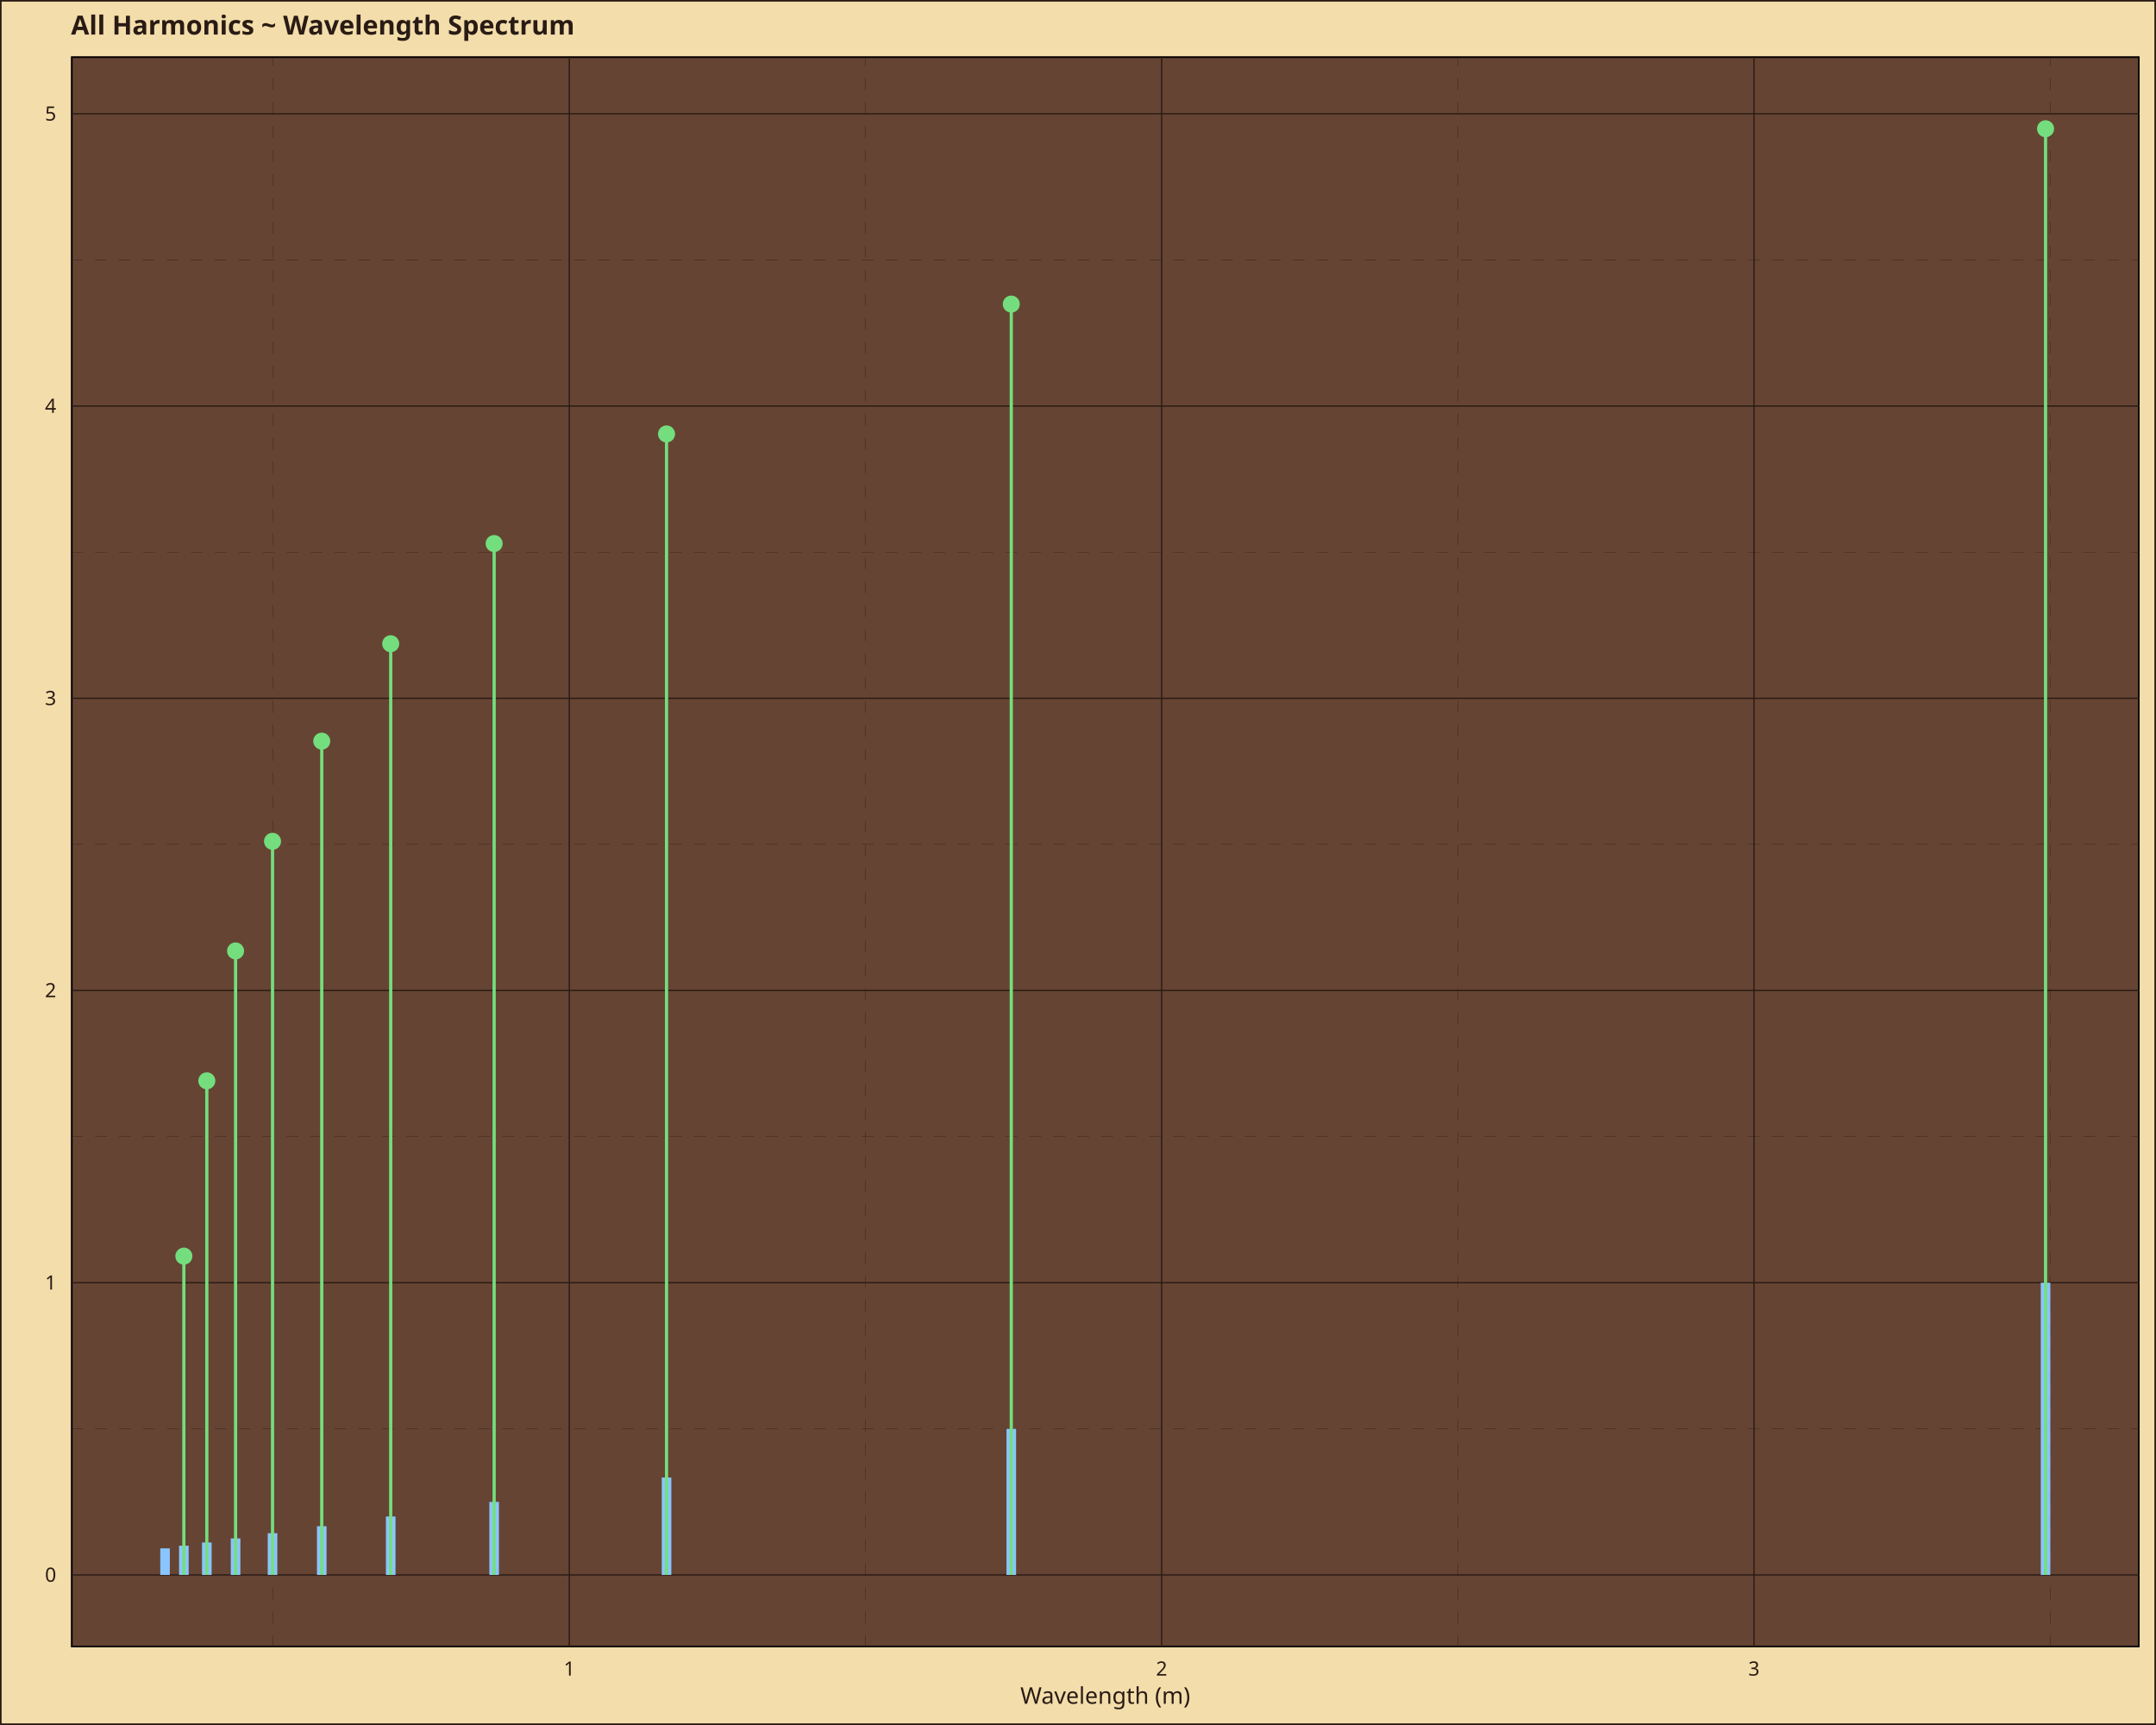
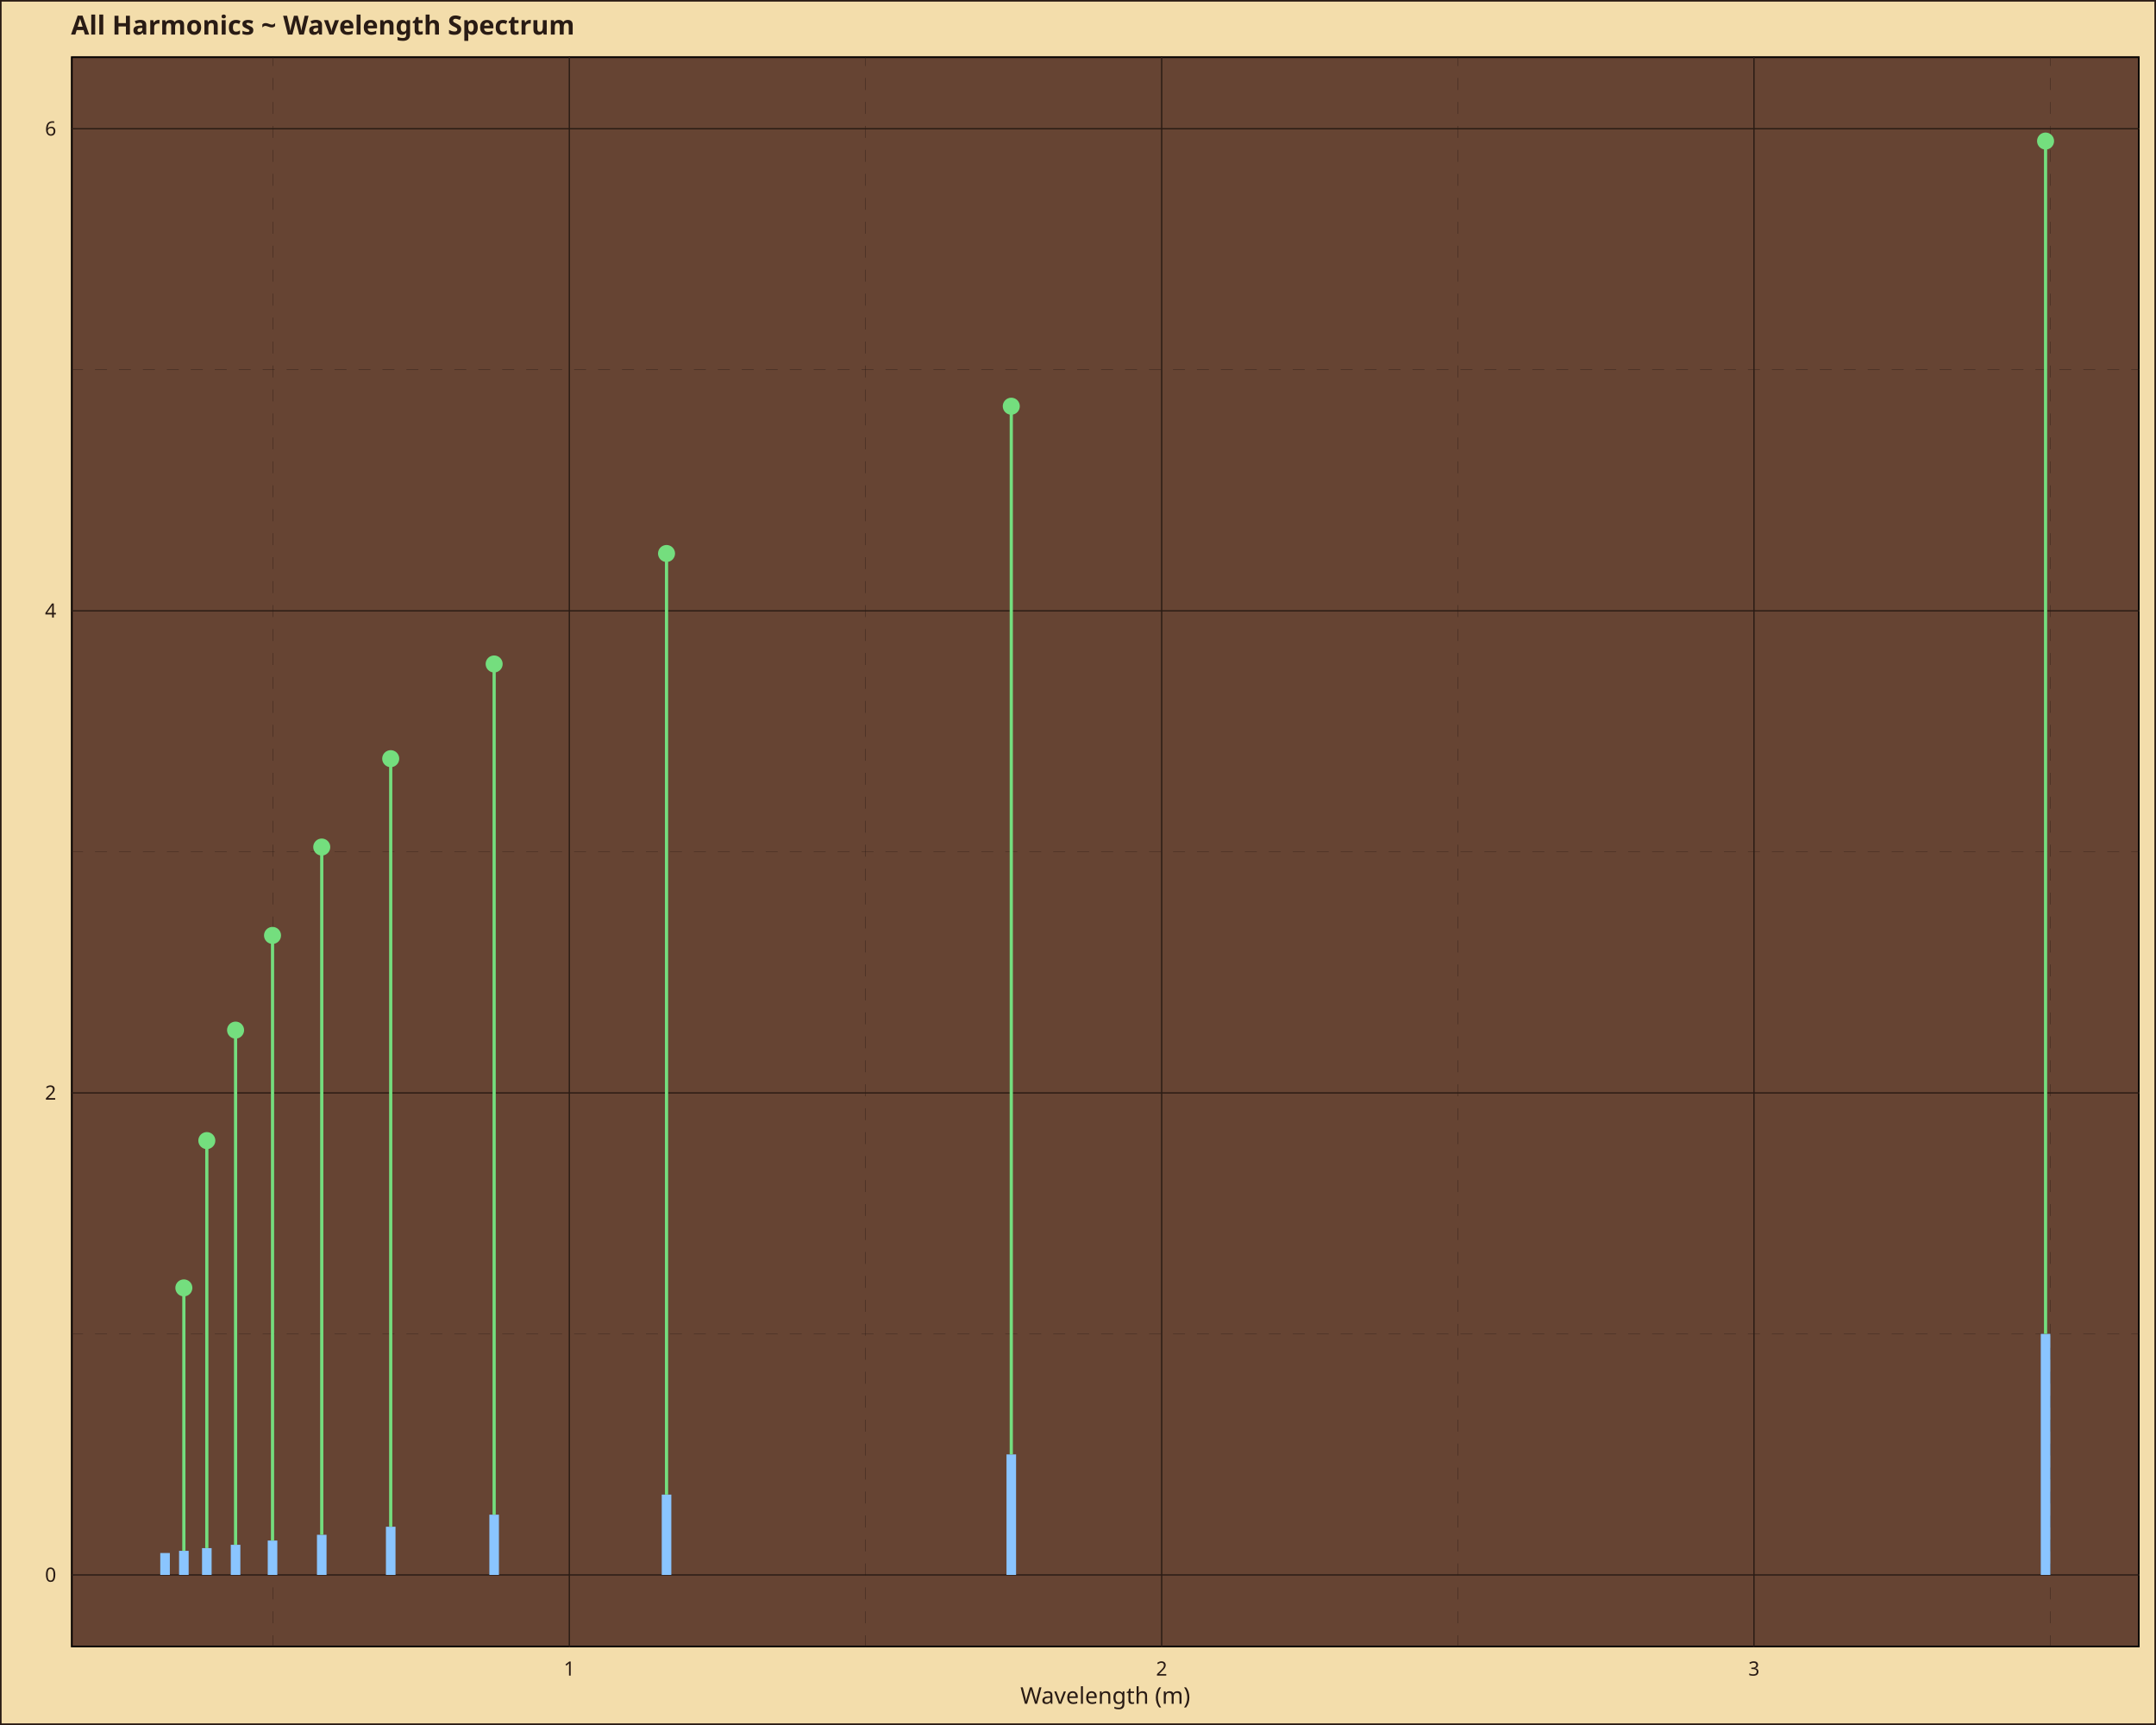
<svg xmlns="http://www.w3.org/2000/svg" class="svglite" data-engine-version="2.0" width="720.00pt" height="576.00pt" viewBox="0 0 720.00 576.00">
  <defs>
    <style type="text/css">
    .svglite line, .svglite polyline, .svglite polygon, .svglite path, .svglite rect, .svglite circle {
      fill: none;
      stroke: #000000;
      stroke-linecap: round;
      stroke-linejoin: round;
      stroke-miterlimit: 10.00;
    }
  </style>
  </defs>
  <rect width="100%" height="100%" style="stroke: none; fill: #FFFFFF;" />
  <defs>
    <clipPath id="cpMC4wMHw3MjAuMDB8MC4wMHw1NzYuMDA=">
      <rect x="0.00" y="0.00" width="720.00" height="576.00" />
    </clipPath>
  </defs>
  <g clip-path="url(#cpMC4wMHw3MjAuMDB8MC4wMHw1NzYuMDA=)">
    <rect x="0.00" y="0.00" width="720.00" height="576.00" style="stroke-width: 1.07; stroke: #291B14; fill: #F3DDAB;" />
  </g>
  <defs>
    <clipPath id="cpMjMuNzJ8NzE0LjUyfDE4Ljg0fDU1MC4wNA==">
      <rect x="23.72" y="18.84" width="690.80" height="531.20" />
    </clipPath>
  </defs>
  <g clip-path="url(#cpMjMuNzJ8NzE0LjUyfDE4Ljg0fDU1MC4wNA==)">
    <rect x="23.72" y="18.84" width="690.80" height="531.20" style="stroke-width: 1.07; fill: #664433;" />
-     <polyline points="23.72,477.10 714.52,477.10 " style="stroke-width: 0.11; stroke: #291B14; stroke-dasharray: 4.00,4.00; stroke-linecap: butt;" />
-     <polyline points="23.72,379.52 714.52,379.52 " style="stroke-width: 0.11; stroke: #291B14; stroke-dasharray: 4.00,4.00; stroke-linecap: butt;" />
-     <polyline points="23.72,281.94 714.52,281.94 " style="stroke-width: 0.11; stroke: #291B14; stroke-dasharray: 4.00,4.00; stroke-linecap: butt;" />
-     <polyline points="23.72,184.37 714.52,184.37 " style="stroke-width: 0.11; stroke: #291B14; stroke-dasharray: 4.00,4.00; stroke-linecap: butt;" />
-     <polyline points="23.72,86.79 714.52,86.79 " style="stroke-width: 0.11; stroke: #291B14; stroke-dasharray: 4.00,4.00; stroke-linecap: butt;" />
+     <polyline points="23.72,445.41 714.52,445.41 " style="stroke-width: 0.11; stroke: #291B14; stroke-dasharray: 4.00,4.00; stroke-linecap: butt;" />
+     <polyline points="23.72,284.44 714.52,284.44 " style="stroke-width: 0.11; stroke: #291B14; stroke-dasharray: 4.00,4.00; stroke-linecap: butt;" />
+     <polyline points="23.72,123.47 714.52,123.47 " style="stroke-width: 0.11; stroke: #291B14; stroke-dasharray: 4.00,4.00; stroke-linecap: butt;" />
    <polyline points="91.22,550.04 91.22,18.84 " style="stroke-width: 0.11; stroke: #291B14; stroke-dasharray: 4.00,4.00; stroke-linecap: butt;" />
    <polyline points="289.03,550.04 289.03,18.84 " style="stroke-width: 0.11; stroke: #291B14; stroke-dasharray: 4.00,4.00; stroke-linecap: butt;" />
    <polyline points="486.84,550.04 486.84,18.84 " style="stroke-width: 0.11; stroke: #291B14; stroke-dasharray: 4.00,4.00; stroke-linecap: butt;" />
    <polyline points="684.65,550.04 684.65,18.84 " style="stroke-width: 0.11; stroke: #291B14; stroke-dasharray: 4.00,4.00; stroke-linecap: butt;" />
    <polyline points="23.72,525.89 714.52,525.89 " style="stroke-width: 0.43; stroke: #291B14; stroke-linecap: butt;" />
-     <polyline points="23.72,428.31 714.52,428.31 " style="stroke-width: 0.43; stroke: #291B14; stroke-linecap: butt;" />
-     <polyline points="23.72,330.73 714.52,330.73 " style="stroke-width: 0.43; stroke: #291B14; stroke-linecap: butt;" />
-     <polyline points="23.72,233.16 714.52,233.16 " style="stroke-width: 0.43; stroke: #291B14; stroke-linecap: butt;" />
-     <polyline points="23.72,135.58 714.52,135.58 " style="stroke-width: 0.43; stroke: #291B14; stroke-linecap: butt;" />
-     <polyline points="23.72,38.00 714.52,38.00 " style="stroke-width: 0.43; stroke: #291B14; stroke-linecap: butt;" />
+     <polyline points="23.72,364.93 714.52,364.93 " style="stroke-width: 0.43; stroke: #291B14; stroke-linecap: butt;" />
+     <polyline points="23.72,203.96 714.52,203.96 " style="stroke-width: 0.43; stroke: #291B14; stroke-linecap: butt;" />
+     <polyline points="23.72,42.99 714.52,42.99 " style="stroke-width: 0.43; stroke: #291B14; stroke-linecap: butt;" />
    <polyline points="190.13,550.04 190.13,18.84 " style="stroke-width: 0.43; stroke: #291B14; stroke-linecap: butt;" />
    <polyline points="387.94,550.04 387.94,18.84 " style="stroke-width: 0.43; stroke: #291B14; stroke-linecap: butt;" />
    <polyline points="585.74,550.04 585.74,18.84 " style="stroke-width: 0.43; stroke: #291B14; stroke-linecap: butt;" />
-     <line x1="55.12" y1="517.02" x2="55.12" y2="525.89" style="stroke-width: 3.20; stroke: #8AC5FF; stroke-linecap: butt;" />
-     <line x1="61.40" y1="516.14" x2="61.40" y2="525.89" style="stroke-width: 3.20; stroke: #8AC5FF; stroke-linecap: butt;" />
-     <line x1="69.07" y1="515.05" x2="69.07" y2="525.89" style="stroke-width: 3.20; stroke: #8AC5FF; stroke-linecap: butt;" />
-     <line x1="78.67" y1="513.70" x2="78.67" y2="525.89" style="stroke-width: 3.20; stroke: #8AC5FF; stroke-linecap: butt;" />
-     <line x1="91.01" y1="511.95" x2="91.01" y2="525.89" style="stroke-width: 3.20; stroke: #8AC5FF; stroke-linecap: butt;" />
-     <line x1="107.45" y1="509.63" x2="107.45" y2="525.89" style="stroke-width: 3.20; stroke: #8AC5FF; stroke-linecap: butt;" />
-     <line x1="130.48" y1="506.38" x2="130.48" y2="525.89" style="stroke-width: 3.20; stroke: #8AC5FF; stroke-linecap: butt;" />
-     <line x1="165.02" y1="501.50" x2="165.02" y2="525.89" style="stroke-width: 3.20; stroke: #8AC5FF; stroke-linecap: butt;" />
-     <line x1="222.59" y1="493.37" x2="222.59" y2="525.89" style="stroke-width: 3.20; stroke: #8AC5FF; stroke-linecap: butt;" />
-     <line x1="337.72" y1="477.10" x2="337.72" y2="525.89" style="stroke-width: 3.20; stroke: #8AC5FF; stroke-linecap: butt;" />
-     <line x1="683.12" y1="428.31" x2="683.12" y2="525.89" style="stroke-width: 3.20; stroke: #8AC5FF; stroke-linecap: butt;" />
-     <line x1="61.40" y1="525.89" x2="61.40" y2="419.44" style="stroke-width: 1.07; stroke: #74DE7E; stroke-linecap: butt;" />
-     <line x1="69.07" y1="525.89" x2="69.07" y2="360.90" style="stroke-width: 1.07; stroke: #74DE7E; stroke-linecap: butt;" />
-     <line x1="78.67" y1="525.89" x2="78.67" y2="317.53" style="stroke-width: 1.07; stroke: #74DE7E; stroke-linecap: butt;" />
-     <line x1="91.01" y1="525.89" x2="91.01" y2="280.93" style="stroke-width: 1.07; stroke: #74DE7E; stroke-linecap: butt;" />
-     <line x1="107.45" y1="525.89" x2="107.45" y2="247.48" style="stroke-width: 1.07; stroke: #74DE7E; stroke-linecap: butt;" />
-     <line x1="130.48" y1="525.89" x2="130.48" y2="214.95" style="stroke-width: 1.07; stroke: #74DE7E; stroke-linecap: butt;" />
-     <line x1="165.02" y1="525.89" x2="165.02" y2="181.50" style="stroke-width: 1.07; stroke: #74DE7E; stroke-linecap: butt;" />
-     <line x1="222.59" y1="525.89" x2="222.59" y2="144.90" style="stroke-width: 1.07; stroke: #74DE7E; stroke-linecap: butt;" />
-     <line x1="337.72" y1="525.89" x2="337.72" y2="101.54" style="stroke-width: 1.07; stroke: #74DE7E; stroke-linecap: butt;" />
-     <line x1="683.12" y1="525.89" x2="683.12" y2="42.99" style="stroke-width: 1.07; stroke: #74DE7E; stroke-linecap: butt;" />
-     <circle cx="61.40" cy="419.44" r="2.49" style="stroke-width: 0.71; stroke: #74DE7E; fill: #74DE7E;" />
-     <circle cx="69.07" cy="360.90" r="2.49" style="stroke-width: 0.71; stroke: #74DE7E; fill: #74DE7E;" />
-     <circle cx="78.67" cy="317.53" r="2.49" style="stroke-width: 0.71; stroke: #74DE7E; fill: #74DE7E;" />
-     <circle cx="91.01" cy="280.93" r="2.49" style="stroke-width: 0.71; stroke: #74DE7E; fill: #74DE7E;" />
-     <circle cx="107.45" cy="247.48" r="2.49" style="stroke-width: 0.71; stroke: #74DE7E; fill: #74DE7E;" />
-     <circle cx="130.48" cy="214.95" r="2.49" style="stroke-width: 0.71; stroke: #74DE7E; fill: #74DE7E;" />
-     <circle cx="165.02" cy="181.50" r="2.49" style="stroke-width: 0.71; stroke: #74DE7E; fill: #74DE7E;" />
-     <circle cx="222.59" cy="144.90" r="2.49" style="stroke-width: 0.71; stroke: #74DE7E; fill: #74DE7E;" />
-     <circle cx="337.72" cy="101.54" r="2.49" style="stroke-width: 0.71; stroke: #74DE7E; fill: #74DE7E;" />
-     <circle cx="683.12" cy="42.99" r="2.49" style="stroke-width: 0.71; stroke: #74DE7E; fill: #74DE7E;" />
+     <line x1="55.12" y1="518.58" x2="55.12" y2="525.89" style="stroke-width: 3.20; stroke: #8AC5FF; stroke-linecap: butt;" />
+     <line x1="61.40" y1="517.85" x2="61.40" y2="525.89" style="stroke-width: 3.20; stroke: #8AC5FF; stroke-linecap: butt;" />
+     <line x1="69.07" y1="516.95" x2="69.07" y2="525.89" style="stroke-width: 3.20; stroke: #8AC5FF; stroke-linecap: butt;" />
+     <line x1="78.67" y1="515.83" x2="78.67" y2="525.89" style="stroke-width: 3.20; stroke: #8AC5FF; stroke-linecap: butt;" />
+     <line x1="91.01" y1="514.40" x2="91.01" y2="525.89" style="stroke-width: 3.20; stroke: #8AC5FF; stroke-linecap: butt;" />
+     <line x1="107.45" y1="512.48" x2="107.45" y2="525.89" style="stroke-width: 3.20; stroke: #8AC5FF; stroke-linecap: butt;" />
+     <line x1="130.48" y1="509.80" x2="130.48" y2="525.89" style="stroke-width: 3.20; stroke: #8AC5FF; stroke-linecap: butt;" />
+     <line x1="165.02" y1="505.77" x2="165.02" y2="525.89" style="stroke-width: 3.20; stroke: #8AC5FF; stroke-linecap: butt;" />
+     <line x1="222.59" y1="499.07" x2="222.59" y2="525.89" style="stroke-width: 3.20; stroke: #8AC5FF; stroke-linecap: butt;" />
+     <line x1="337.72" y1="485.65" x2="337.72" y2="525.89" style="stroke-width: 3.20; stroke: #8AC5FF; stroke-linecap: butt;" />
+     <line x1="683.12" y1="445.41" x2="683.12" y2="525.89" style="stroke-width: 3.20; stroke: #8AC5FF; stroke-linecap: butt;" />
+     <line x1="61.40" y1="517.85" x2="61.40" y2="430.04" style="stroke-width: 1.07; stroke: #74DE7E; stroke-linecap: butt;" />
+     <line x1="69.07" y1="516.95" x2="69.07" y2="380.86" style="stroke-width: 1.07; stroke: #74DE7E; stroke-linecap: butt;" />
+     <line x1="78.67" y1="515.83" x2="78.67" y2="343.97" style="stroke-width: 1.07; stroke: #74DE7E; stroke-linecap: butt;" />
+     <line x1="91.01" y1="514.40" x2="91.01" y2="312.35" style="stroke-width: 1.07; stroke: #74DE7E; stroke-linecap: butt;" />
+     <line x1="107.45" y1="512.48" x2="107.45" y2="282.84" style="stroke-width: 1.07; stroke: #74DE7E; stroke-linecap: butt;" />
+     <line x1="130.48" y1="509.80" x2="130.48" y2="253.33" style="stroke-width: 1.07; stroke: #74DE7E; stroke-linecap: butt;" />
+     <line x1="165.02" y1="505.77" x2="165.02" y2="221.71" style="stroke-width: 1.07; stroke: #74DE7E; stroke-linecap: butt;" />
+     <line x1="222.59" y1="499.07" x2="222.59" y2="184.82" style="stroke-width: 1.07; stroke: #74DE7E; stroke-linecap: butt;" />
+     <line x1="337.72" y1="485.65" x2="337.72" y2="135.64" style="stroke-width: 1.07; stroke: #74DE7E; stroke-linecap: butt;" />
+     <line x1="683.12" y1="445.41" x2="683.12" y2="47.10" style="stroke-width: 1.07; stroke: #74DE7E; stroke-linecap: butt;" />
+     <circle cx="61.40" cy="430.04" r="2.49" style="stroke-width: 0.71; stroke: #74DE7E; fill: #74DE7E;" />
+     <circle cx="69.07" cy="380.86" r="2.49" style="stroke-width: 0.71; stroke: #74DE7E; fill: #74DE7E;" />
+     <circle cx="78.67" cy="343.97" r="2.49" style="stroke-width: 0.71; stroke: #74DE7E; fill: #74DE7E;" />
+     <circle cx="91.01" cy="312.35" r="2.49" style="stroke-width: 0.71; stroke: #74DE7E; fill: #74DE7E;" />
+     <circle cx="107.45" cy="282.84" r="2.49" style="stroke-width: 0.71; stroke: #74DE7E; fill: #74DE7E;" />
+     <circle cx="130.48" cy="253.33" r="2.49" style="stroke-width: 0.71; stroke: #74DE7E; fill: #74DE7E;" />
+     <circle cx="165.02" cy="221.71" r="2.49" style="stroke-width: 0.71; stroke: #74DE7E; fill: #74DE7E;" />
+     <circle cx="222.59" cy="184.82" r="2.49" style="stroke-width: 0.71; stroke: #74DE7E; fill: #74DE7E;" />
+     <circle cx="337.72" cy="135.64" r="2.49" style="stroke-width: 0.71; stroke: #74DE7E; fill: #74DE7E;" />
+     <circle cx="683.12" cy="47.10" r="2.49" style="stroke-width: 0.71; stroke: #74DE7E; fill: #74DE7E;" />
  </g>
  <g clip-path="url(#cpMC4wMHw3MjAuMDB8MC4wMHw1NzYuMDA=)">
    <text x="18.79" y="528.17" text-anchor="end" style="font-size: 6.60px; fill: #291B14; font-family: sans;" textLength="3.67px" lengthAdjust="spacingAndGlyphs">0</text>
-     <text x="18.79" y="430.59" text-anchor="end" style="font-size: 6.60px; fill: #291B14; font-family: sans;" textLength="3.67px" lengthAdjust="spacingAndGlyphs">1</text>
-     <text x="18.79" y="333.01" text-anchor="end" style="font-size: 6.60px; fill: #291B14; font-family: sans;" textLength="3.67px" lengthAdjust="spacingAndGlyphs">2</text>
-     <text x="18.79" y="235.43" text-anchor="end" style="font-size: 6.60px; fill: #291B14; font-family: sans;" textLength="3.67px" lengthAdjust="spacingAndGlyphs">3</text>
-     <text x="18.79" y="137.85" text-anchor="end" style="font-size: 6.60px; fill: #291B14; font-family: sans;" textLength="3.67px" lengthAdjust="spacingAndGlyphs">4</text>
-     <text x="18.79" y="40.27" text-anchor="end" style="font-size: 6.60px; fill: #291B14; font-family: sans;" textLength="3.67px" lengthAdjust="spacingAndGlyphs">5</text>
+     <text x="18.79" y="367.20" text-anchor="end" style="font-size: 6.60px; fill: #291B14; font-family: sans;" textLength="3.67px" lengthAdjust="spacingAndGlyphs">2</text>
+     <text x="18.79" y="206.23" text-anchor="end" style="font-size: 6.60px; fill: #291B14; font-family: sans;" textLength="3.67px" lengthAdjust="spacingAndGlyphs">4</text>
+     <text x="18.79" y="45.26" text-anchor="end" style="font-size: 6.60px; fill: #291B14; font-family: sans;" textLength="3.67px" lengthAdjust="spacingAndGlyphs">6</text>
    <text x="190.13" y="559.51" text-anchor="middle" style="font-size: 6.60px; fill: #291B14; font-family: sans;" textLength="3.67px" lengthAdjust="spacingAndGlyphs">1</text>
    <text x="387.94" y="559.51" text-anchor="middle" style="font-size: 6.60px; fill: #291B14; font-family: sans;" textLength="3.67px" lengthAdjust="spacingAndGlyphs">2</text>
    <text x="585.74" y="559.51" text-anchor="middle" style="font-size: 6.60px; fill: #291B14; font-family: sans;" textLength="3.67px" lengthAdjust="spacingAndGlyphs">3</text>
    <text x="369.12" y="568.92" text-anchor="middle" style="font-size: 7.70px; fill: #291B14; font-family: sans;" textLength="54.35px" lengthAdjust="spacingAndGlyphs">Wavelength (m)</text>
    <text x="23.72" y="11.54" style="font-size: 8.80px; font-weight: bold; fill: #291B14; font-family: sans;" textLength="150.91px" lengthAdjust="spacingAndGlyphs">All Harmonics ~ Wavelength Spectrum</text>
  </g>
</svg>
